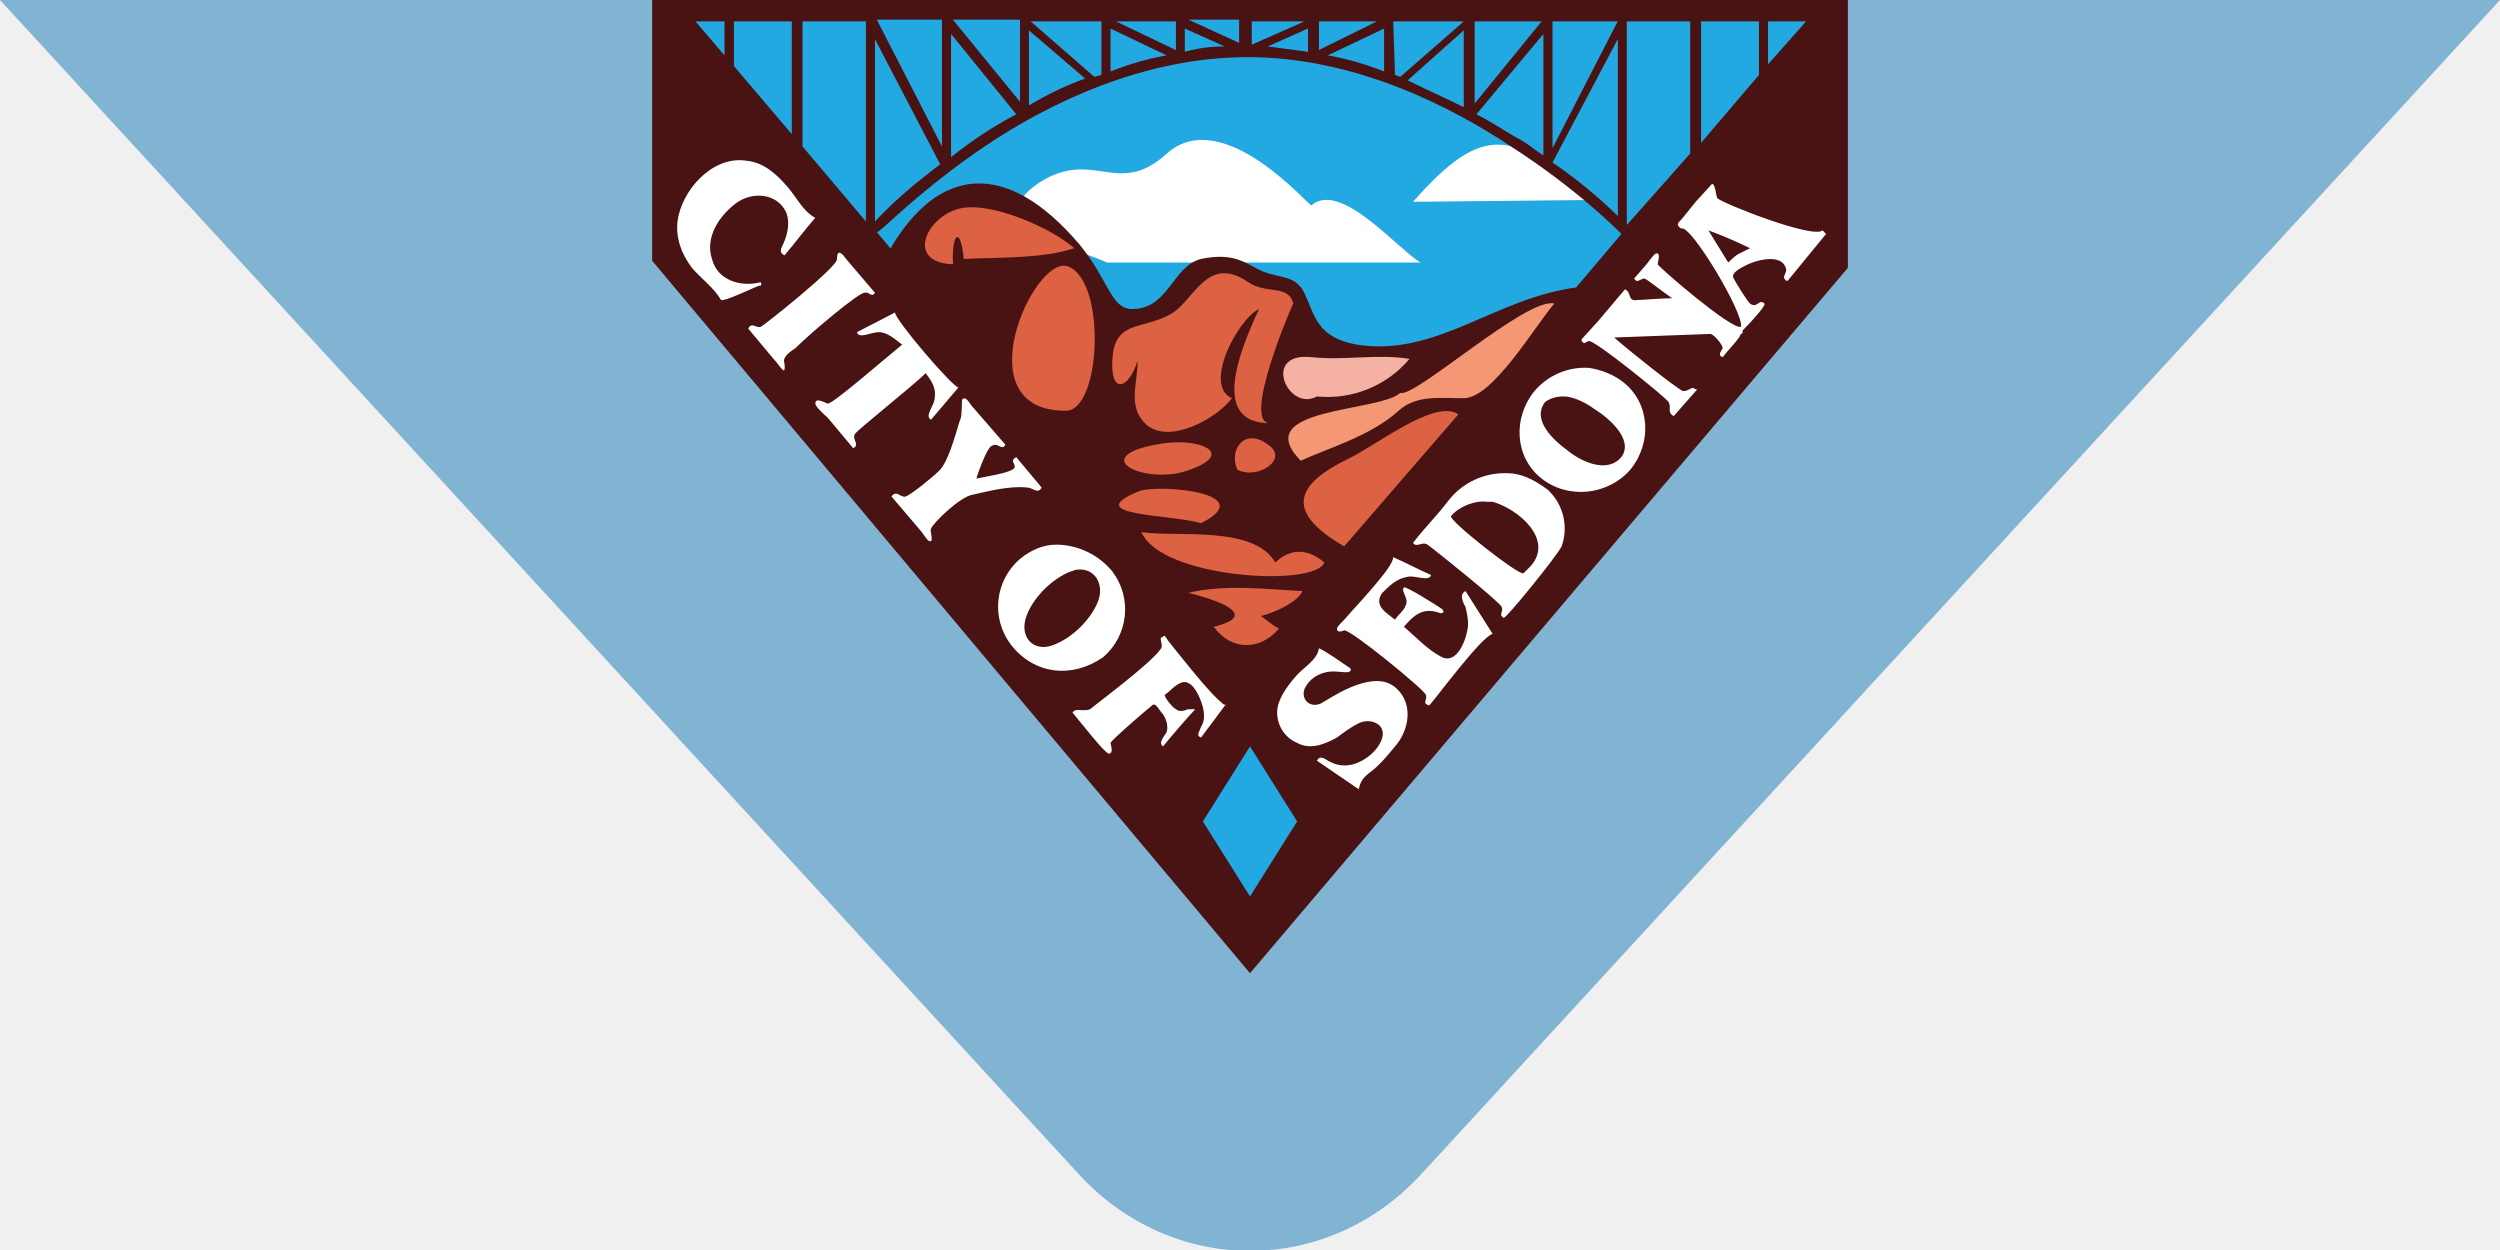
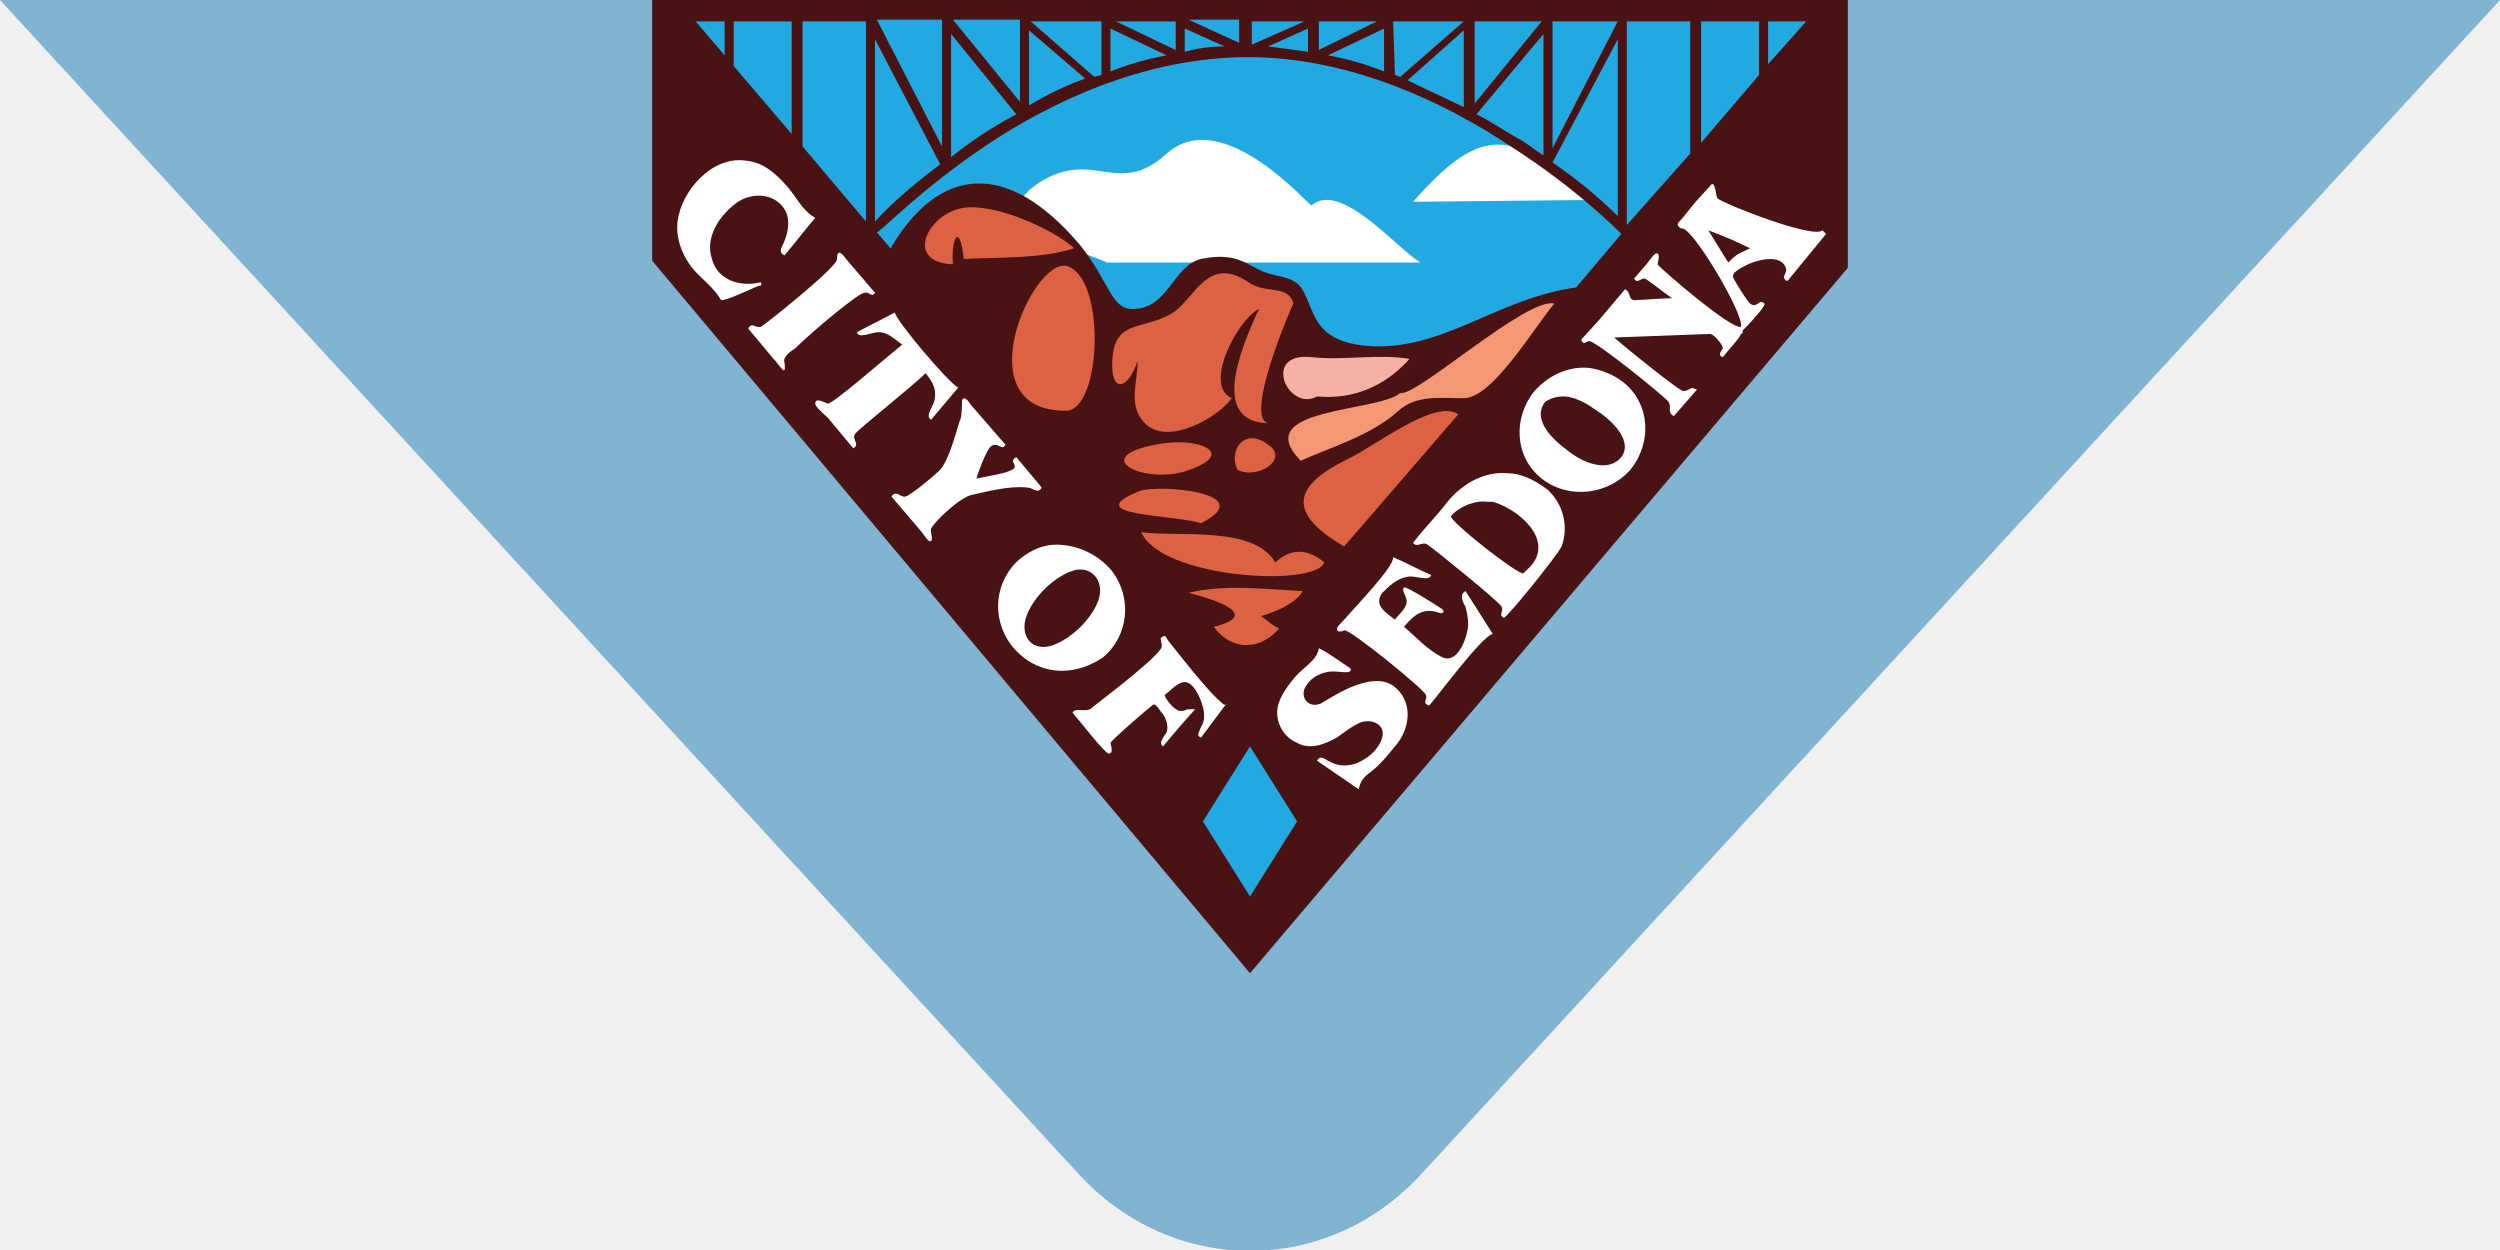
<svg xmlns="http://www.w3.org/2000/svg" width="140" height="70" fill="none">
  <g clip-path="url(#a)">
-     <path fill="#81B3D3" d="M140 0H0l60.36 65.7c5.28 5.8 14 5.8 19.28 0L140 0Z" />
-     <path fill="#23A9E1" d="M37.23.5 69.8 38.4 102.26.7 37.23.5Z" />
-     <path fill="#fff" d="M61.99 14.7h17.55c-1.32-.8-4.47-4.6-6.1-3.2-.1.1-4.96-5.7-8.1-2.9-2.75 2.5-4.06-.3-7.1 1.6-3.66 2.4 2.02 3.7 3.75 4.5Zm27.08-3.5-9.94.1c3.96-4.5 5.68-4 9.94-.1Z" />
-     <path fill="#491213" d="M99.01 3.6V1.2h2.13l-2.13 2.4ZM49.11 13c.1.1 2.43-2.4 6.18-4.9 3.45-2.3 8.72-4.9 14.6-4.9 5.9 0 11.27 2.7 14.72 5 3.75 2.4 6.09 4.8 6.19 4.9l-2.54 3c-4.56.6-7.81 3.9-12.27 3.2-2.24-.4-2.34-1.6-2.95-2.9-.5-1-1.32-.8-2.33-1.2-.91-.4-1.52-1.1-3.45-.7-1.62.4-1.83 2.9-3.96 2.8-1.11-.1-1.21-1.6-2.84-3.6-4.16-4.9-7.95-4.29-10.59.21L49.1 13ZM40.57 1.2v1.9l-1.62-1.9h1.62Zm54.68 0h3.25v3L95.26 8V1.2ZM91.1 12.6V1.2h3.55v7.4l-3.55 4Zm-.5-10.4v9.9a26.33 26.33 0 0 0-3.66-3l3.65-6.9Zm-4.17-.3v6.8c-.5-.3-.9-.7-1.52-1-.7-.4-1.42-.9-2.23-1.3l3.75-4.5Zm-4.46-.2V6c-1.01-.5-2.13-1-3.14-1.5l3.14-2.8Zm.61-.5h3.75l-3.75 4.6V1.2Zm4.36 0h3.65l-3.65 7.1V1.2Zm-8.93 0h3.96l-3.55 3.1c-.1 0-.2-.1-.3-.1l-.1-3Zm-.5.4V4c-1.02-.4-2.03-.7-3.15-.9l3.15-1.5Zm-4.26 0v1.3L71 2.6l2.24-1Zm-6.9 0 2.23 1c-.81 0-1.52.1-2.23.3V1.6Zm-4.16 0 3.14 1.5c-1.11.2-2.13.5-3.14.9V1.6Zm3.65 1.2L62.5 1.2h3.35v1.6Zm3.55-.4-2.84-1.3h2.84v1.3Zm.71-1.2h2.94L70.1 2.5V1.2Zm3.76 0h3.24l-3.24 1.6V1.2ZM61.28 4.3l-3.56-3.1h3.96v3l-.4.1Zm-3.66-2.6 3.15 2.7c-1.12.4-2.13.9-3.15 1.5V1.7Zm-4.36.2 3.65 4.5a22.9 22.9 0 0 0-3.65 2.4V1.9ZM49 2.2l3.65 7c-1.32 1-2.53 2-3.65 3.2V2.2Zm3.75 6L49.1 1.1h3.65v7.1Zm4.37-2.5-3.76-4.6h3.76v4.6ZM44.33 7.5 41.1 3.7V1.2h3.24v6.3Zm.61-6.3h3.55v11.2l-3.55-4.2v-7ZM36.52 0v14.6L70 54.5 103.48 15V0H36.52Z" />
-     <path fill="#23A9E1" d="M67.36 46 70 41.8l2.64 4.2L70 50.2 67.36 46Z" />
-     <path fill="#DC6243" d="M75.28 30.6c-3.45-2-2.64-3.5.2-4.9 1.52-.7 4.87-3.4 6.19-2.5l-6.4 7.4Zm-2.34 2.5c-2.03-.1-4.36-.4-6.39.1 1.22.3 4.26 1.2 1.42 1.9 1.02 1.4 2.64 1.3 3.65.1-.4-.2-.7-.5-1.01-.7 1.11-.3 2.13-.9 2.33-1.4Zm1.22-1.6c-.91-.8-1.93-.8-2.74 0-1.22-2.1-5.48-1.4-7.5-1.7 1.1 2.6 9.73 3.1 10.24 1.7Zm-6.9-2.2c-1.62-.5-6.9-.4-3.45-1.8 1.12-.4 6.8.1 3.45 1.8Zm2.03-3c-.5-1.1.4-2.4 1.72-1.4 1.22.8-.6 2-1.72 1.4Zm-2.94.1c-2.34.7-5.38-.8-1.63-1.5 2.34-.5 4.77.5 1.63 1.5-.1 0 .1 0 0 0Zm-2.64-6.2c-.5 1.6-1.52 1.9-1.42 0 .1-2.3 1.62-1.7 3.25-2.6 1.31-.7 2.03-3.4 4.36-1.8 1.01.7 2.23.1 2.53 1.2 0-.1-2.94 6.7-1.31 6.7-3.25 0-1.83-3.8-.61-6.4-1.22.6-3.15 4.3-1.52 5-.82 1.1-3.45 2.6-4.77 1.5-1.12-1-.51-2.3-.51-3.6ZM59.65 23c-5.68 0-1.82-8.6.1-8.1 2.24.7 1.93 8.2-.1 8.1Zm-6.29-8.2c-2.64-.1-1.52-2.6.3-3.1 1.73-.5 5.28 1.1 6.5 2.2-1.83.6-4.16.5-6.19.6-.2-2-.7-1.3-.6.3Z" />
-     <path fill="#F49774" d="M72.84 25.8c-2.94-3 4.36-2.7 5.58-3.8.81.3 7.1-5.4 8.62-5-1.11 1.3-3.45 5.3-5.07 5.3-1.32 0-2.64-.2-3.65.7-1.52 1.4-3.96 2.1-5.48 2.8Z" />
-     <path fill="#F4B1A4" d="M73.75 22.2c-1.62.9-3.14-2.5-.3-2.2 1.83.2 3.75-.2 5.48.1a5.99 5.99 0 0 1-5.18 2.1Z" />
-     <path fill="#fff" d="M51.84 20.9c.3.4.6.8.5 1.4 0 .4-.6 1-.2 1.2l1.53-1.8c-.4-.1-3.55-3.8-3.55-4.2l-2.13 1.1c.1.4.8 0 1.21 0 .51 0 .92.4 1.32.7-1.11.9-3.85 3.3-4.16 3.3-.1 0-.7-.4-.7 0 0 .2.6.7.7.8l1.42 1.7c.4-.2-.1-.5.1-.8.1-.2 3.25-2.7 3.96-3.4Zm-3.45-4.5c.3-.1.4.3.61 0l-1.62-1.9c-.2-.3-.51-.6-.51 0 .1.4-4.06 3.7-4.26 3.8-.3.1-.5-.3-.71.1l1.42 1.7c.2.2.3.4.5.6.2.2.1-.4.1-.4-.1-.3.31-.6.62-.8 1.01-1 3.55-3.1 3.85-3.1Zm-5.78-.6c-1.12.3-2.44-.1-2.74-1.3-.4-1.2.4-2.4 1.32-3.1.91-.7 2.33-.6 2.84.5.2.5.1 1.1-.1 1.6-.1.3-.4.6 0 .8.6-.7 1.11-1.4 1.72-2.1-.7-.4-1.01-1.1-1.52-1.7-.6-.7-1.32-1.4-2.33-1.5-1.93-.3-3.65 1.7-3.86 3.4-.1.9.2 1.8.81 2.6.51.6 1.22 1.1 1.63 1.8.2.1 1.82-.7 2.13-.8.2 0 .1-.1.1-.2 0 0-.5.2 0 0Zm25.87 23.6c-.71-.5-2.64-3-3.05-3.5l-.2-.3-.2.1c-.1.1.1.4 0 .6-.5.8-3.75 3.2-3.96 3.4-.4.2-.8-.1-1.01.2.5.6 1.82 2.3 2.03 2.3.3 0 .1-.5.1-.6.1-.2 1.72-1.6 2.33-2.1.2-.2.4.3.61.5.2.3.3.7.2 1-.1.2-.5.6-.2.8.4-.5 1.52-1.8 1.73-2 .2-.2-.41 0-.3-.1-.21.1-.52.2-.72 0-.1 0-.71-.7-.6-.8.3-.2.6-.6 1-.7.62-.1 1.02 1 1.12 1.4.1.4.1.8-.1 1.1-.1.3-.3.5 0 .6l1.42-1.9c0 .1-.1.1-.2 0 .1.1-.1 0 0 0Zm-9.34-8.9c-.7 0-1.42.3-2.02.8a3.52 3.52 0 0 0-.51 4.8c1.32 1.7 3.45 1.9 5.17.7a3.52 3.52 0 0 0 .51-4.8 4.1 4.1 0 0 0-3.14-1.5Zm1.22 1.4c.92-.1 1.52.8 1.12 1.8-.4 1-1.42 2-2.44 2.4-1.21.5-2.03-.5-1.52-1.7.4-1 1.42-2 2.44-2.4.1 0 .2-.1.4-.1Zm-2.84-4.6c.3 0 .61.4.81 0l-1.42-1.7c-.4.2 0 .4-.1.6-.2.3-1.72.5-2.13.6.1-.4.61-1.7.81-1.8.4-.3.61.3.81-.1l-1.82-2.1c-.2-.2-.4-.7-.61-.4 0 0 0 1-.1 1.1-.1.2-.61 2.4-1.22 2.9-.3.3-1.52 1.3-1.83 1.4-.3.1-.5-.4-.8 0l1.62 1.9c.1.1.4.6.5.6.3.1 0-.6.1-.7.1-.3 1.63-1.8 2.34-1.9.91-.2 2.03-.5 3.04-.4-.2 0 .2 0 0 0ZM82.07 34c.1.4.2.9.1 1.3-.1.6-.6 1.9-1.42 1.5-.8-.4-1.42-1.1-2.13-1.7.51-.6 1.02-1.1 1.93-.8.2.1.4 0 .2-.2-.3-.2-2.03-1.3-2.13-1.2-.2.2.3.6.1 1-.1.3-.4.5-.6.8-.51-.4-1.22-.8-.71-1.5.4-.4.8-.8 1.42-.9.4-.1 1.21.3 1.31-.1-.7-.3-1.42-.7-2.13-1 .1.5-2.23 2.9-2.73 3.5-.1.1-.41.4-.41.5 0 .3.4.1.4.1.31-.1 4.47 3.3 4.57 3.6.1.2-.1.4 0 .5 0 0 .1.1.2.1.3-.3 2.95-3.9 3.55-4l-1.52-2.4c-.4.2-.1.7 0 .9Zm-4.06 4.4c-1.31-.9-3.65.8-4.05 1-.71.3-1.22-.4-.81-1 .3-.5.9-.8 1.52-.8.2 0 .91.1.91 0 .1-.1.1-.1 0-.2-.6-.4-1.12-.8-1.72-1.1-.1.7-.92 1.1-1.32 1.6-.51.6-1.02 1.3-1.02 2s.4 1.4 1.12 1.7c.7.4 1.52.1 2.23-.3.4-.3.81-.6 1.22-.8.6-.3 1.52 0 1.32.8-.2.7-.92 1.3-1.63 1.5-.4.1-.8.1-1.21-.1-.3-.1-.61-.5-.82-.1l2.34 1.6c.1-.5.3-.7.7-1 .51-.4.92-.9 1.33-1.4.8-.9 1.11-2.5-.1-3.4Zm17.86-28.1c0 .1 0 .1 0 0l-.91 1-.81 1c-.2.2-.3.3 0 .5.5-.3 3.55 4.8 3.34 5.5-.5.2-4.56-3.3-4.66-3.5 0-.1.2-.7-.1-.6-.1 0-.51.6-.61.7l-.61.7c.2.3.3 0 .6 0 .2.1 1.22.9 1.53 1.1-.51 0-1.73.1-1.93.1-.6.1-.3-.4-.71-.6L89.48 18l-.91 1v.1c.2.2.1.1.4 0 .3-.1 4.36 3.2 4.46 3.4.2.3-.1.6.3.8l1.23-1.4c.1-.1.1-.1 0-.1-.3-.2-.3.1-.71.1-.3-.1-2.95-2.2-3.86-3l5.38-.2c.2 0 .7.6.7.8-.1.2-.3.4 0 .5.31-.4.62-.7.92-1.1l.1-.2c.1 0 .1-.1.1-.2l.1-.1c.31-.3 1.22-1.3 1.12-1.4-.3-.3-.4.3-.81 0-.2-.2-.81-1.2-.91-1.4-.2-.3.4-.6.6-.7.51-.3 2.14-.8 2.34.2 0 .2-.2.4-.1.5 0 0 .1.2.2.1l2.13-2.6-.2-.2c-.5.5-5.58-1.5-5.89-1.8-.1-.2-.1-.8-.3-.8Zm-.2 2.6c.8.3 1.52.6 2.33 1l-.6.3c-.21.1-.41.3-.62.5l-1.11-1.8Zm-6.7 7.7a3.7 3.7 0 0 0-3.04 1.3c-1.22 1.5-1.12 3.7.4 4.9 1.53 1.2 3.76.9 4.97-.5 1.22-1.5 1.12-3.7-.4-4.9-.5-.4-1.22-.7-1.93-.8Zm-1.42 1.6c.6 0 1.32.4 1.73.7.8.5 2.23 1.7 1.52 2.7 0-.1.1-.1-.1.1-.82.8-2.24.1-2.95-.5-.7-.5-2.03-1.7-1.21-2.7.3-.2.6-.3 1.01-.3Zm-3.14 4.3a4 4 0 0 0-3.35 1.6c-.61.8-1.32 1.5-1.93 2.3.2.3.5-.1.81.1.3.2 4.16 3.3 4.16 3.5.1.3-.2.4.1.6.1.1 2.94-3.4 3.25-4 .4-1.1.1-2.4-.81-3.2.1.1.2.1 0 0-.81-.6-1.52-.9-2.23-.9Zm-1.12 1.6h.3c1.42.4 3.45 2.1 2.13 3.6l-.4.4c-.2.2-4.26-3-4.06-3.2.4-.5 1.32-.9 2.03-.8Z" />
+     <path fill="#81B3D3" d="M140 0H0l60.362 65.7c5.275 5.8 14 5.8 19.275 0L140 0Z" />
+     <path fill="#23A9E1" d="M37.232.5 69.797 38.4 102.261.7 37.232.5Z" />
+     <path fill="#fff" d="M61.986 14.7h17.551c-1.319-.8-4.464-4.6-6.087-3.2-.102.1-4.971-5.7-8.116-2.9-2.739 2.5-4.058-.3-7.101 1.6-3.652 2.4 2.029 3.7 3.754 4.5Zm27.087-3.5-9.942.1c3.957-4.5 5.681-4 9.942-.1Z" />
+     <path fill="#491213" d="M99.014 3.6V1.2h2.131l-2.131 2.4ZM49.101 13c.102.1 2.435-2.4 6.188-4.9 3.449-2.3 8.725-4.9 14.609-4.9 5.884 0 11.261 2.7 14.71 5 3.754 2.4 6.087 4.8 6.188 4.9l-2.536 3c-4.565.6-7.812 3.9-12.275 3.2-2.232-.4-2.333-1.6-2.942-2.9-.507-1-1.319-.8-2.333-1.2-.913-.4-1.522-1.1-3.449-.7-1.623.4-1.826 2.9-3.957 2.8-1.116-.1-1.217-1.6-2.841-3.6-4.16-4.9-7.953-4.29-10.591.21L49.101 13ZM40.58 1.2v1.9l-1.623-1.9h1.623Zm54.681 0h3.246v3L95.261 8V1.2Zm-4.16 11.4V1.2h3.551v7.4l-3.551 4Zm-.507-10.4v9.9c-1.116-1.1-2.333-2.1-3.652-3l3.652-6.9Zm-4.159-.3v6.8c-.507-.3-.913-.7-1.522-1-.71-.4-1.42-.9-2.232-1.3l3.754-4.5Zm-4.464-.2V6c-1.014-.5-2.13-1-3.145-1.5l3.145-2.8Zm.609-.5h3.754l-3.754 4.6V1.2Zm4.362 0h3.652L86.942 8.3V1.2Zm-8.928 0h3.957l-3.551 3.1c-.102 0-.203-.1-.304-.1l-.101-3Zm-.507.4V4c-1.014-.4-2.029-.7-3.145-.9l3.145-1.5Zm-4.261 0v1.3c-.71-.1-1.42-.2-2.232-.3l2.232-1Zm-6.899 0 2.232 1c-.812 0-1.522.1-2.232.3V1.6Zm-4.159 0 3.145 1.5c-1.116.2-2.13.5-3.145.9V1.6Zm3.652 1.2-3.348-1.6h3.348v1.6Zm3.551-.4-2.841-1.3h2.841v1.3Zm.71-1.2h2.942l-2.942 1.3V1.2Zm3.754 0h3.246l-3.246 1.6V1.2ZM61.275 4.3l-3.551-3.1h3.957v3l-.406.1Zm-3.652-2.6 3.145 2.7c-1.116.4-2.13.9-3.145 1.5V1.7Zm-4.362.2 3.652 4.5c-1.319.7-2.536 1.5-3.652 2.4V1.9ZM49 2.2l3.652 7c-1.319 1-2.536 2-3.652 3.2V2.2Zm3.754 6-3.652-7.1h3.652v7.1Zm4.362-2.5-3.754-4.6h3.754v4.6ZM44.333 7.5l-3.246-3.8V1.2h3.246v6.3Zm.609-6.3h3.551v11.2L44.942 8.2v-7ZM36.522 0v14.6L70 54.5 103.478 15V0H36.522Z" />
+     <path fill="#23A9E1" d="M67.362 46 70 41.8l2.638 4.2L70 50.2 67.362 46Z" />
+     <path fill="#DC6243" d="M75.275 30.6c-3.449-2-2.638-3.5.203-4.9 1.522-.7 4.87-3.4 6.188-2.5l-6.391 7.4Zm-2.333 2.5c-2.029-.1-4.362-.4-6.391.1 1.217.3 4.261 1.2 1.42 1.9 1.014 1.4 2.638 1.3 3.652.1-.406-.2-.71-.5-1.014-.7 1.116-.3 2.131-.9 2.333-1.4Zm1.217-1.6c-.913-.8-1.927-.8-2.739 0-1.217-2.1-5.478-1.4-7.507-1.7 1.116 2.6 9.739 3.1 10.246 1.7Zm-6.899-2.2c-1.623-.5-6.899-.4-3.449-1.8 1.116-.4 6.797.1 3.449 1.8Zm2.029-3c-.507-1.1.406-2.4 1.725-1.4 1.217.8-.609 2-1.725 1.4Zm-2.942.1c-2.333.7-5.377-.8-1.623-1.5 2.333-.5 4.768.5 1.623 1.5-.102 0 .101 0 0 0Zm-2.638-6.2c-.507 1.6-1.522 1.9-1.42 0 .101-2.3 1.623-1.7 3.246-2.6 1.319-.7 2.029-3.4 4.362-1.8 1.014.7 2.232.1 2.536 1.2 0-.1-2.942 6.7-1.319 6.7-3.246 0-1.826-3.8-.609-6.4-1.217.6-3.145 4.3-1.522 5-.812 1.1-3.449 2.6-4.768 1.5-1.116-1-.507-2.3-.507-3.6Zm-4.058 2.8c-5.681 0-1.826-8.6.102-8.1 2.232.7 1.927 8.2-.102 8.1Zm-6.29-8.2c-2.638-.1-1.522-2.6.304-3.1 1.725-.5 5.275 1.1 6.493 2.2-1.826.6-4.159.5-6.188.6-.203-2-.71-1.3-.609.3Z" />
+     <path fill="#F49774" d="M72.841 25.8c-2.942-3 4.362-2.7 5.58-3.8.812.3 7.101-5.4 8.623-5-1.116 1.3-3.449 5.3-5.072 5.3-1.319 0-2.638-.2-3.652.7-1.522 1.4-3.957 2.1-5.478 2.8Z" />
+     <path fill="#F4B1A4" d="M73.754 22.2c-1.623.9-3.145-2.5-.304-2.2 1.826.2 3.754-.2 5.478.1-1.319 1.5-3.145 2.3-5.174 2.1Z" />
+     <path fill="#fff" d="M51.841 20.9c.304.4.609.8.507 1.4 0 .4-.609 1-.203 1.2l1.522-1.8c-.406-.1-3.551-3.8-3.551-4.2l-2.13 1.1c.101.4.811 0 1.217 0 .507 0 .913.4 1.319.7-1.116.9-3.855 3.3-4.159 3.3-.102 0-.71-.4-.71 0 0 .2.609.7.71.8l1.42 1.7c.406-.2-.102-.5.101-.8.102-.2 3.246-2.7 3.957-3.4Zm-3.449-4.5c.304-.1.406.3.609 0l-1.623-1.9c-.203-.3-.507-.6-.507 0 .102.4-4.058 3.7-4.261 3.8-.304.1-.507-.3-.71.1.507.6.913 1.1 1.42 1.7.203.2.304.4.507.6.203.2.102-.4.102-.4-.102-.3.304-.6.609-.8 1.014-1 3.551-3.1 3.855-3.1Zm-5.783-.6c-1.116.3-2.435-.1-2.739-1.3-.406-1.2.406-2.4 1.319-3.1.913-.7 2.333-.6 2.841.5.203.5.102 1.1-.101 1.6-.102.3-.406.6 0 .8.609-.7 1.116-1.4 1.725-2.1-.71-.4-1.014-1.1-1.522-1.7-.609-.7-1.319-1.4-2.333-1.5-1.927-.3-3.652 1.7-3.855 3.4-.102.9.203 1.8.812 2.6.507.6 1.217 1.1 1.623 1.8.203.1 1.826-.7 2.13-.8.203 0 .101-.1.101-.2 0 0-.507.2 0 0Zm25.87 23.6c-.71-.5-2.638-3-3.043-3.5l-.203-.3-.203.1c-.101.1.102.4 0 .6-.507.8-3.754 3.2-3.957 3.4-.406.2-.812-.1-1.014.2.507.6 1.826 2.3 2.029 2.3.304 0 .102-.5.102-.6.101-.2 1.725-1.6 2.333-2.1.203-.2.406.3.609.5.203.3.304.7.203 1-.102.2-.507.6-.203.8.406-.5 1.522-1.8 1.725-2 .203-.2-.406 0-.304-.1-.203.1-.507.2-.71 0-.101 0-.71-.7-.609-.8.304-.2.609-.6 1.014-.7.609-.1 1.014 1 1.116 1.4.101.4.101.8-.102 1.1-.101.3-.304.5 0 .6l1.42-1.9c0 .1-.101.1-.203 0 .102.1-.101 0 0 0Zm-9.333-8.9c-.71 0-1.42.3-2.029.8-1.42 1.2-1.623 3.3-.507 4.8 1.319 1.7 3.449 1.9 5.174.7 1.42-1.2 1.623-3.3.507-4.8-.812-1-2.029-1.5-3.145-1.5Zm1.217 1.4c.913-.1 1.522.8 1.116 1.8-.406 1-1.42 2-2.435 2.4-1.217.5-2.029-.5-1.522-1.7.406-1 1.42-2 2.435-2.4.101 0 .203-.1.406-.1Zm-2.841-4.6c.304 0 .609.4.812 0l-1.42-1.7c-.406.2 0 .4-.102.6-.203.3-1.725.5-2.13.6.102-.4.609-1.7.812-1.8.406-.3.609.3.812-.1l-1.826-2.1c-.203-.2-.406-.7-.609-.4 0 0 0 1-.101 1.1-.102.2-.609 2.4-1.217 2.9-.304.3-1.522 1.3-1.826 1.4-.304.1-.507-.4-.812 0l1.623 1.9c.101.1.406.6.507.6.304.1 0-.6.102-.7.101-.3 1.623-1.8 2.333-1.9.913-.2 2.029-.5 3.043-.4-.203 0 .203 0 0 0ZM82.073 34c.102.4.203.9.102 1.3-.102.6-.609 1.9-1.42 1.5-.812-.4-1.42-1.1-2.131-1.7.507-.6 1.014-1.1 1.928-.8.203.1.406 0 .203-.2-.304-.2-2.029-1.3-2.131-1.2-.203.2.304.6.102 1-.102.3-.406.5-.609.8-.507-.4-1.217-.8-.71-1.5.406-.4.812-.8 1.42-.9.406-.1 1.217.3 1.319-.1-.71-.3-1.42-.7-2.131-1 .102.5-2.232 2.9-2.739 3.5-.101.1-.406.4-.406.5 0 .3.406.1.406.1.304-.1 4.464 3.3 4.565 3.6.102.2-.101.4 0 .5 0 0 .102.1.203.1.304-.3 2.942-3.9 3.551-4-.507-.8-1.014-1.6-1.522-2.4-.406.2-.101.7 0 .9Zm-4.058 4.4c-1.319-.9-3.652.8-4.058 1-.71.3-1.217-.4-.812-1 .304-.5.913-.8 1.522-.8.203 0 .913.1.913 0 .101-.1.101-.1 0-.2-.609-.4-1.116-.8-1.725-1.1-.101.7-.913 1.1-1.319 1.6-.507.6-1.014 1.3-1.014 2s.406 1.4 1.116 1.7c.71.4 1.522.1 2.232-.3.406-.3.812-.6 1.217-.8.609-.3 1.522 0 1.319.8-.203.7-.913 1.3-1.623 1.5-.406.1-.812.1-1.217-.1-.304-.1-.609-.5-.812-.1l2.333 1.6c.102-.5.304-.7.71-1 .507-.4.913-.9 1.319-1.4.812-.9 1.116-2.5-.102-3.4Zm17.855-28.1c0 .1 0 .1 0 0l-.913 1-.812 1c-.203.2-.304.3 0 .5.507-.3 3.551 4.8 3.348 5.5-.507.2-4.565-3.3-4.667-3.5 0-.1.203-.7-.101-.6-.102 0-.507.6-.609.7l-.609.7c.203.3.304 0 .609 0 .203.1 1.217.9 1.522 1.1-.507 0-1.725.1-1.927.1-.609.1-.304-.4-.71-.6L89.478 18l-.913 1v.1c.203.2.101.1.406 0 .304-.1 4.362 3.2 4.464 3.4.203.3-.101.6.304.8l1.217-1.4c.101-.1.101-.1 0-.1-.304-.2-.304.1-.71.1-.304-.1-2.942-2.2-3.855-3l5.377-.2c.203 0 .71.6.71.8-.101.2-.304.4 0 .5.304-.4.609-.7.913-1.1l.101-.2c.101 0 .101-.1.101-.2l.102-.1c.304-.3 1.217-1.3 1.116-1.4-.304-.3-.406.3-.812 0-.203-.2-.812-1.2-.913-1.4-.203-.3.406-.6.609-.7.507-.3 2.13-.8 2.333.2 0 .2-.203.4-.101.5 0 0 .101.2.202.1l2.131-2.6c-.102-.1-.102-.1-.203-.2-.507.5-5.58-1.5-5.884-1.8-.102-.2-.102-.8-.304-.8Zm-.203 2.6c.812.3 1.522.6 2.333 1-.203.1-.406.2-.609.3-.203.1-.406.3-.609.5l-1.116-1.8Zm-6.696 7.7c-1.116-.1-2.232.4-3.043 1.3-1.217 1.5-1.116 3.7.406 4.9 1.522 1.2 3.754.9 4.971-.5 1.217-1.5 1.116-3.7-.406-4.9-.507-.4-1.217-.7-1.927-.8Zm-1.42 1.6c.609 0 1.319.4 1.725.7.812.5 2.232 1.7 1.522 2.7 0-.1.102-.1-.101.1-.812.8-2.232.1-2.942-.5-.71-.5-2.029-1.7-1.217-2.7.304-.2.609-.3 1.014-.3Zm-3.145 4.3c-1.217-.1-2.435.5-3.348 1.6-.609.8-1.319 1.5-1.927 2.3.203.3.507-.1.812.1.304.2 4.159 3.3 4.159 3.5.101.3-.203.4.101.6.102.1 2.942-3.4 3.246-4 .406-1.1.102-2.4-.812-3.2.102.1.203.1 0 0-.812-.6-1.522-.9-2.232-.9Zm-1.116 1.6h.304c1.42.4 3.449 2.1 2.13 3.6l-.406.4c-.203.2-4.261-3-4.058-3.2.406-.5 1.319-.9 2.029-.8Z" />
  </g>
  <defs>
    <clipPath id="a">
      <path fill="#fff" d="M0 0h140v70H0z" />
    </clipPath>
  </defs>
</svg>
